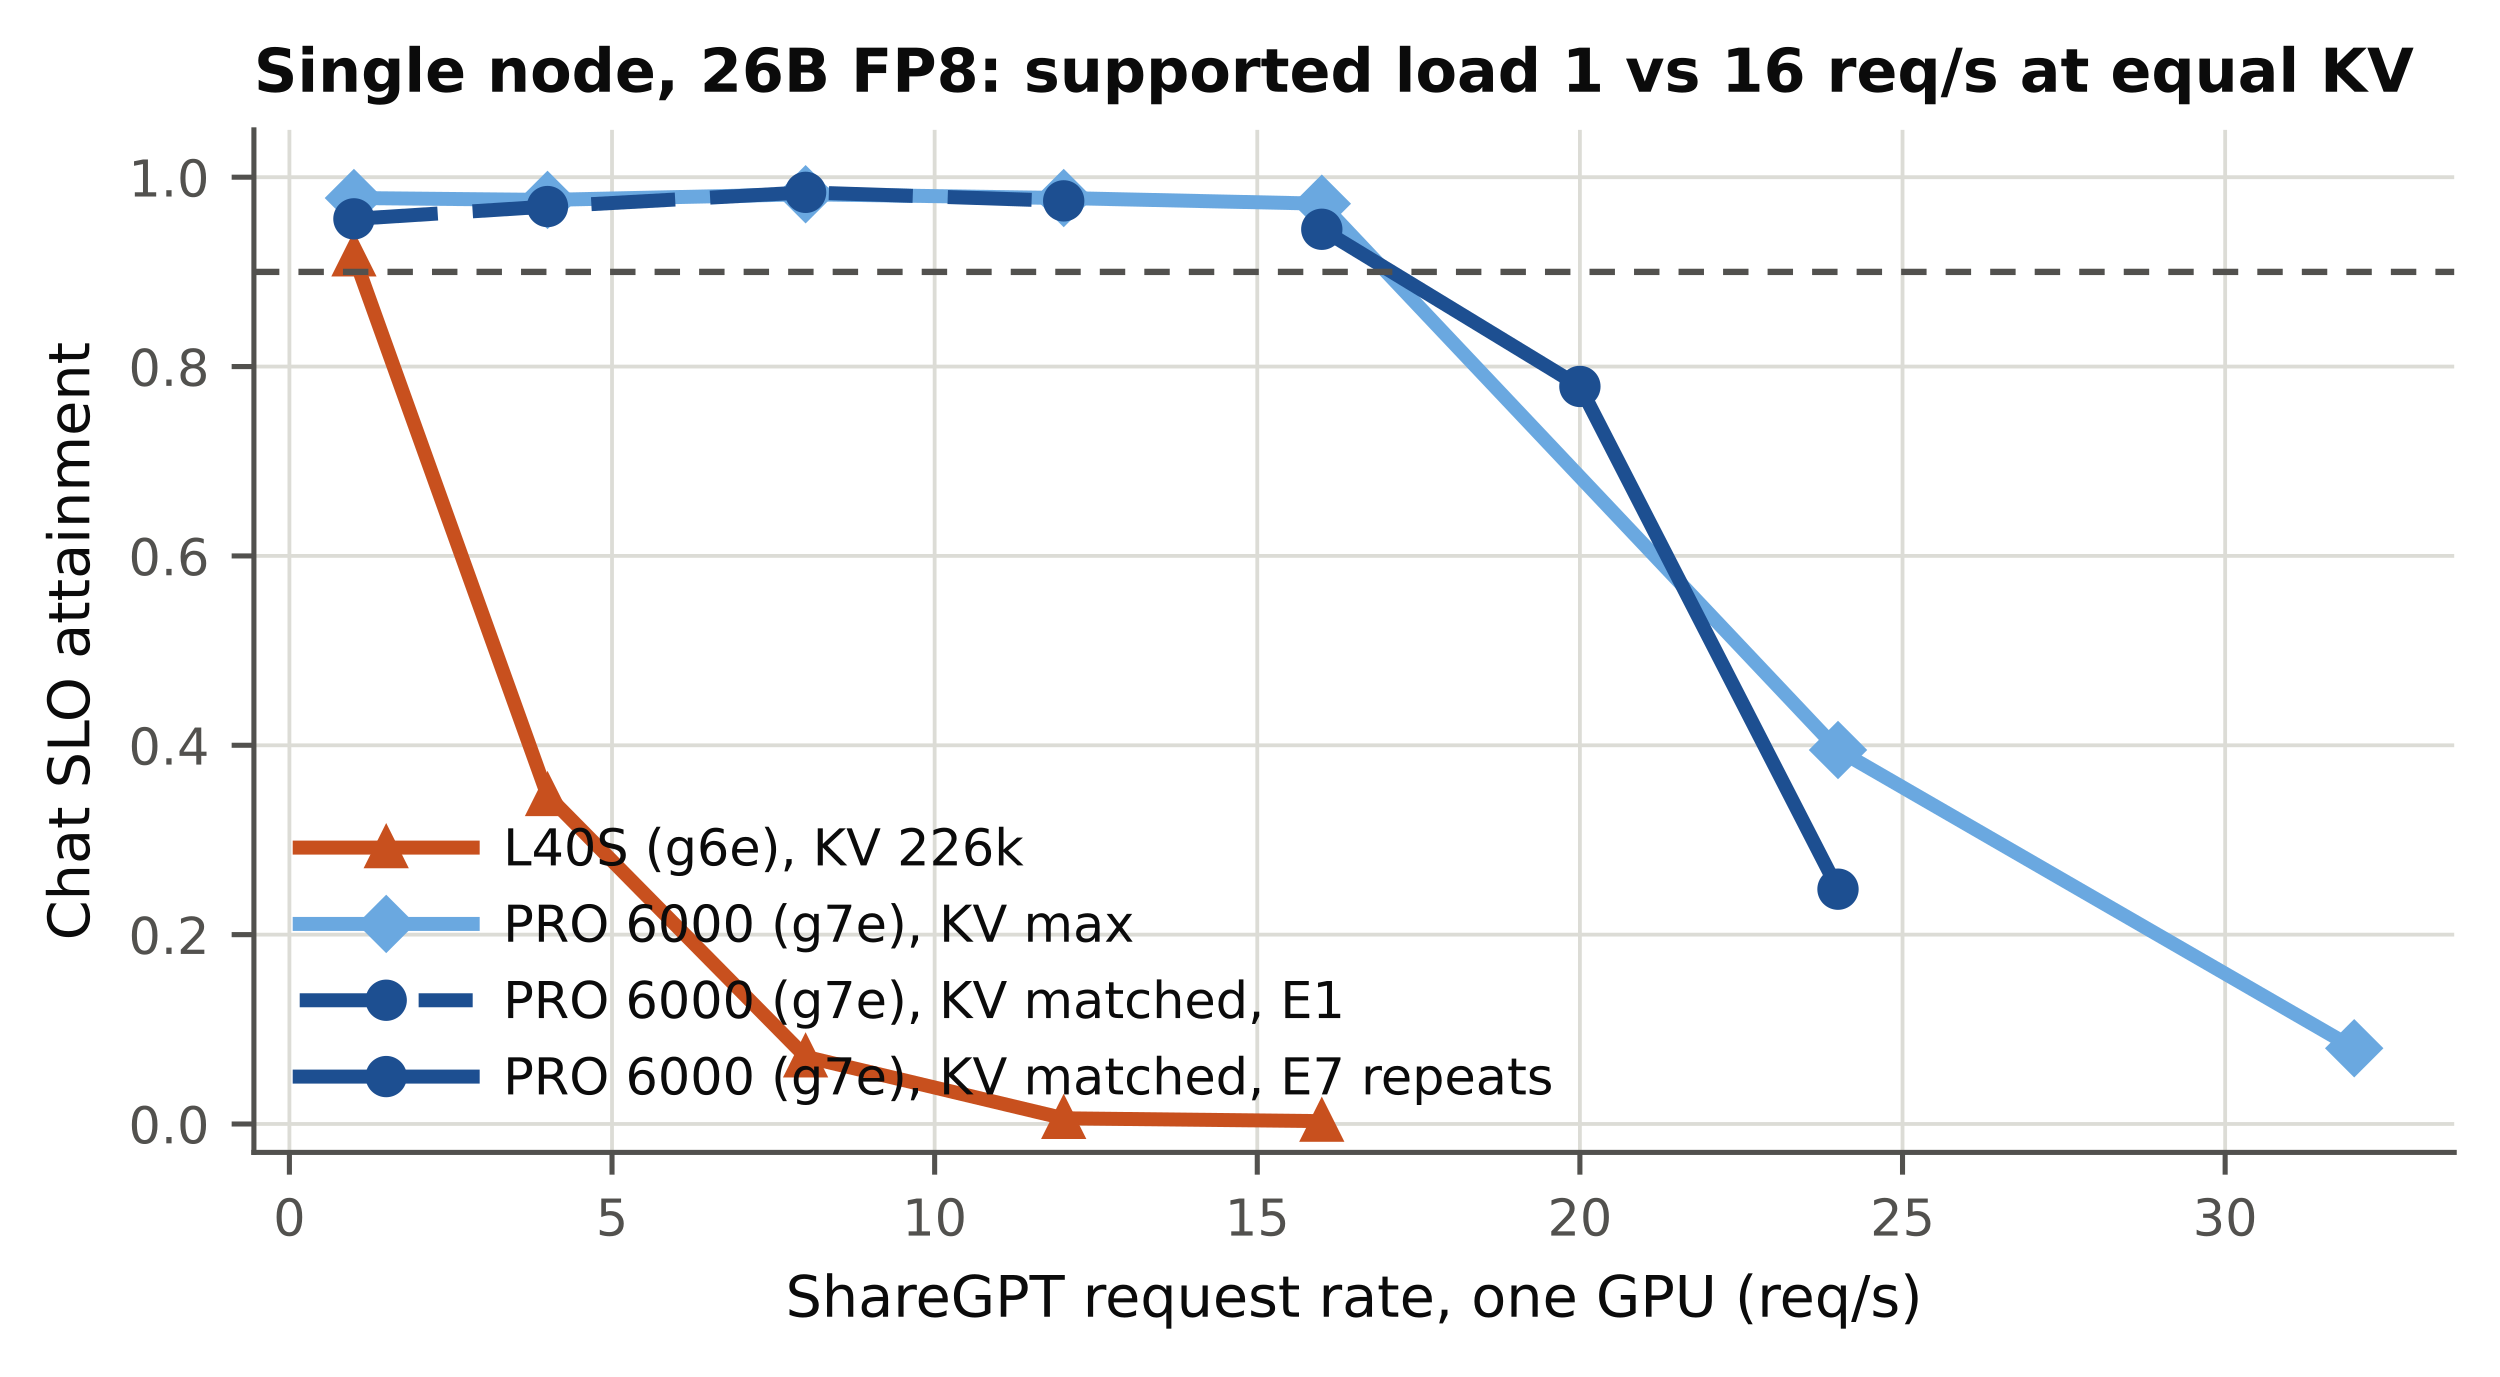
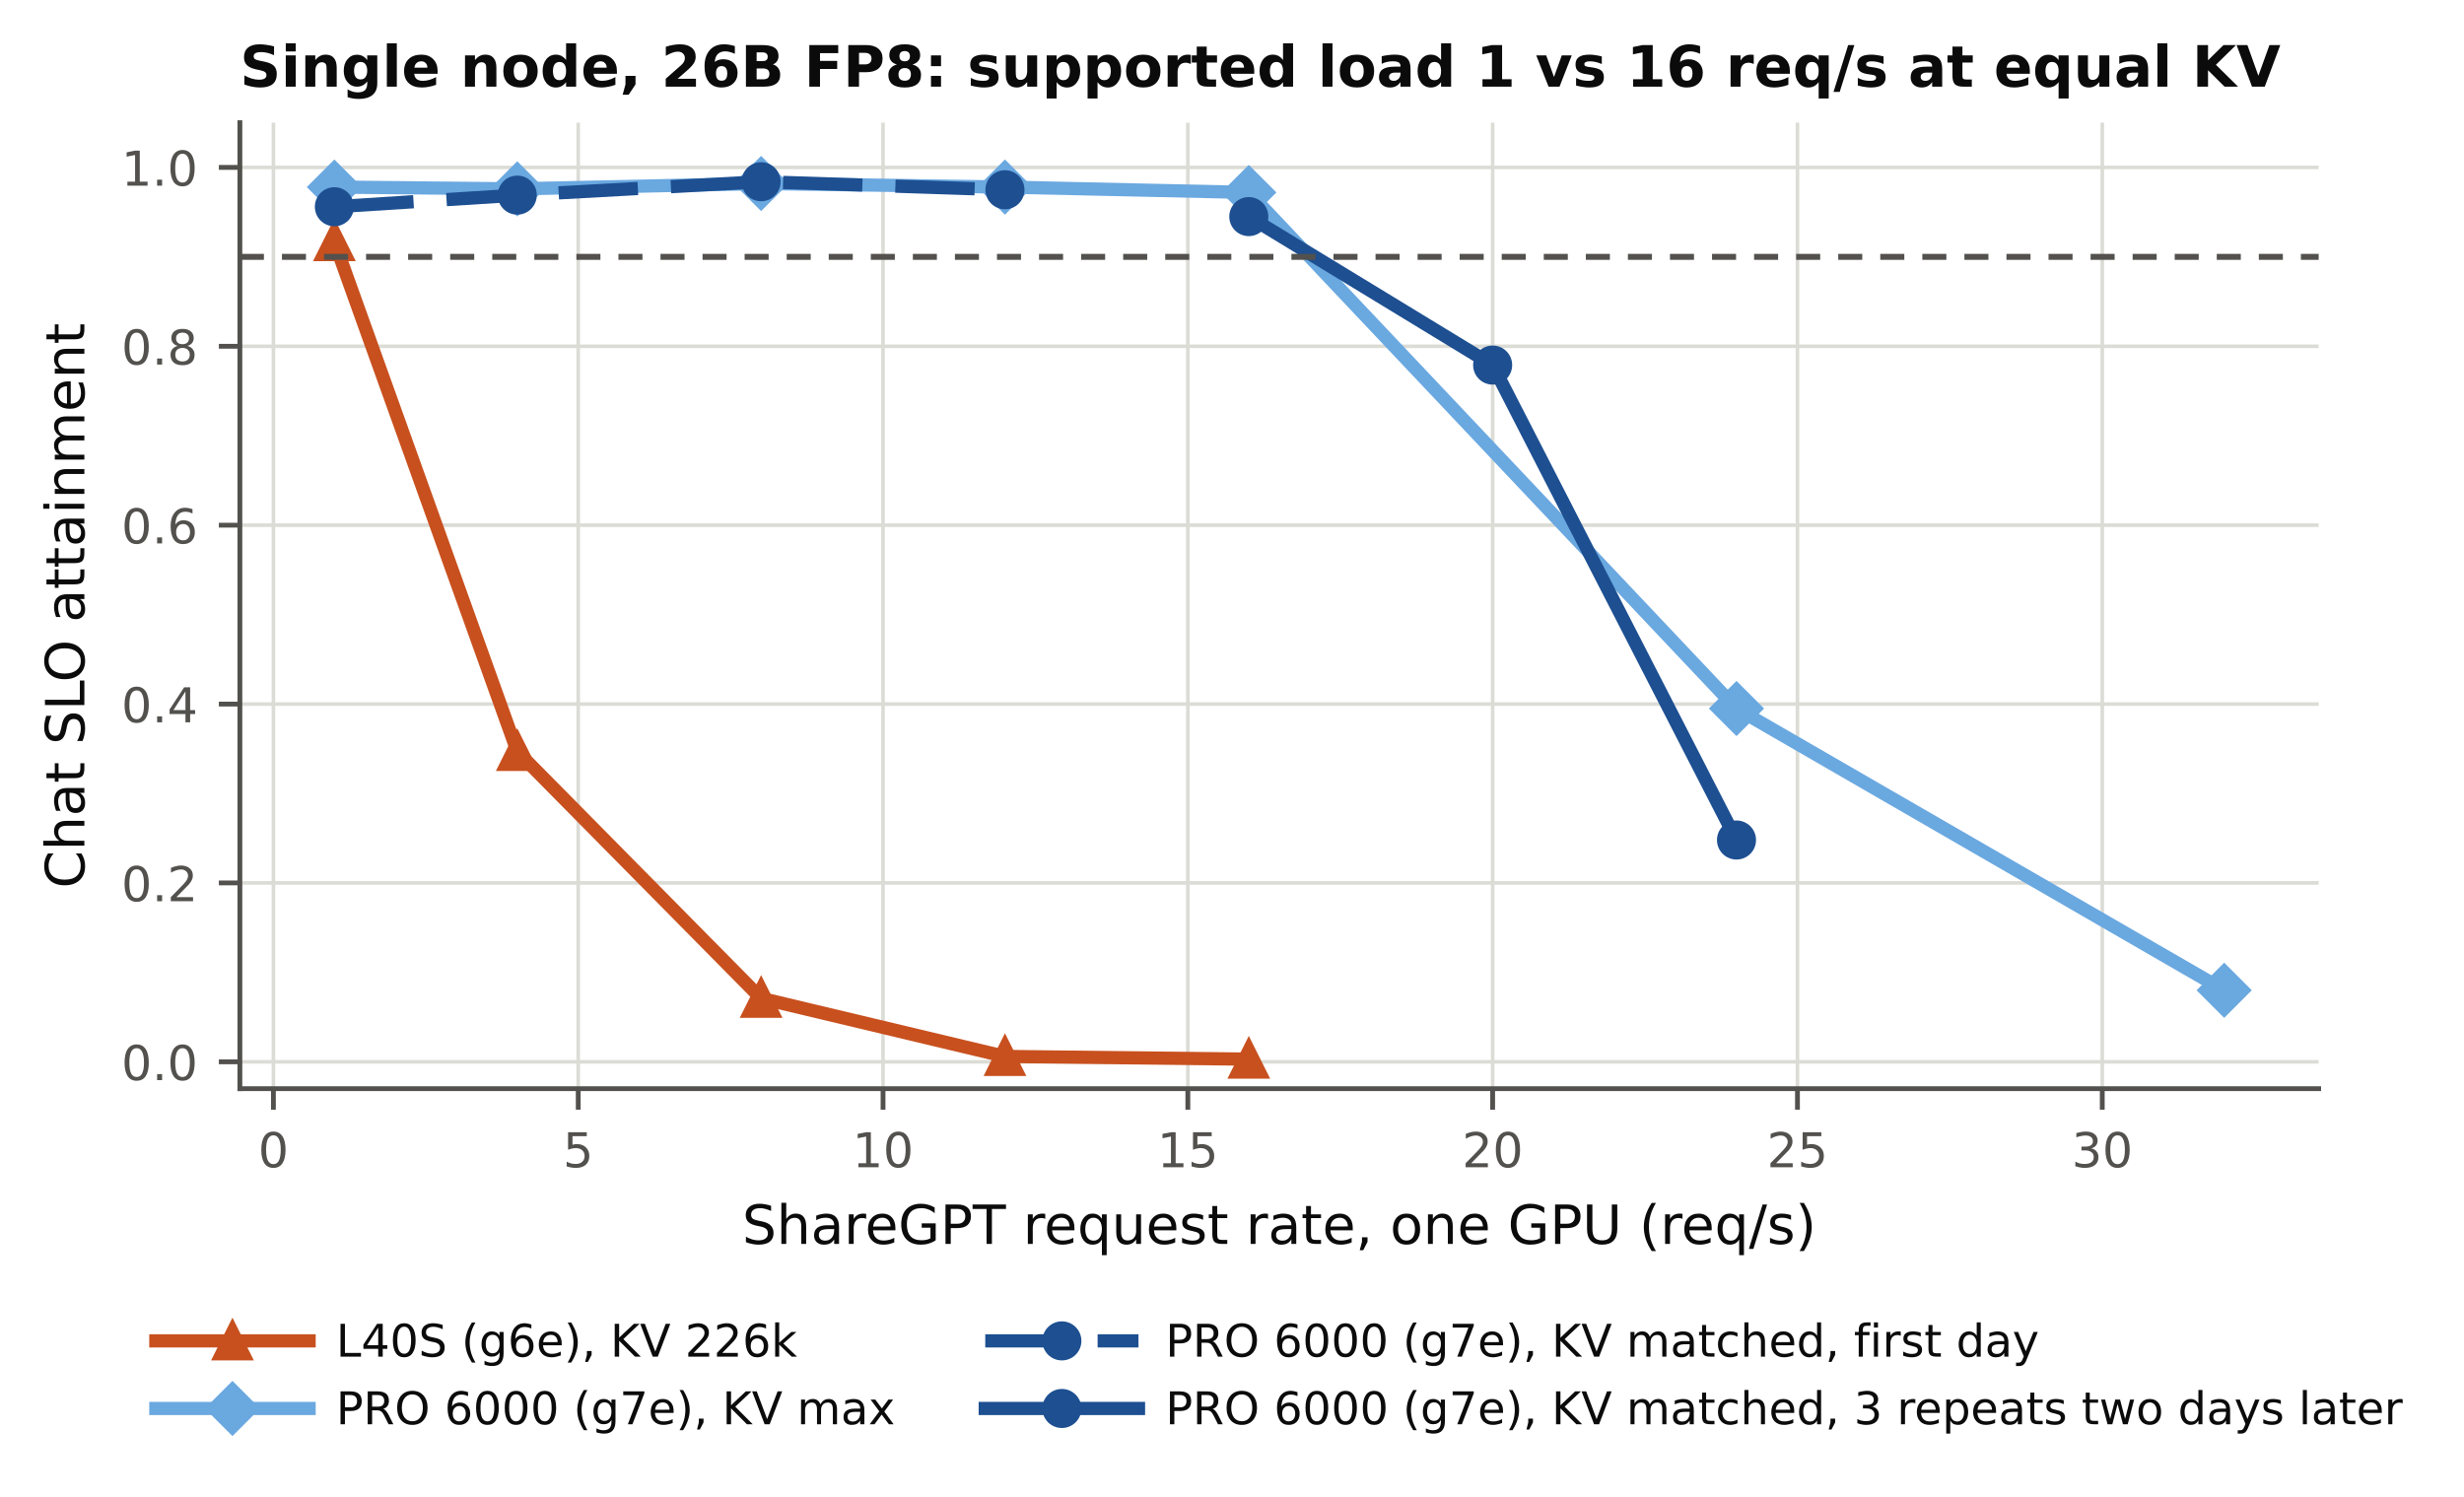
- <svg xmlns="http://www.w3.org/2000/svg" xmlns:xlink="http://www.w3.org/1999/xlink" width="393.083pt" height="216.395pt" viewBox="0 0 393.083 216.395" version="1.1">
+ <svg xmlns="http://www.w3.org/2000/svg" xmlns:xlink="http://www.w3.org/1999/xlink" width="410.068pt" height="249.051pt" viewBox="0 0 410.068 249.051" version="1.1">
  <defs>
    <style type="text/css">*{stroke-linejoin: round; stroke-linecap: butt}</style>
  </defs>
  <g id="figure_1">
    <g id="patch_1">
-       <path d="M 0 216.395  L 393.083 216.395  L 393.083 0  L 0 0  L 0 216.395  z " style="fill: none" />
+       <path d="M 0 249.051  L 410.068 249.051  L 410.068 0  L 0 0  L 0 249.051  z " style="fill: none" />
    </g>
    <g id="axes_1">
      <g id="patch_2">
        <path d="M 39.923 181.195  L 385.883 181.195  L 385.883 20.419  L 39.923 20.419  L 39.923 181.195  z " style="fill: none" />
      </g>
      <g id="matplotlib.axis_1">
        <g id="xtick_1">
          <g id="line2d_1">
-             <path d="M 45.503 181.195  L 45.503 20.419  " clip-path="url(#pef899a9135)" style="fill: none; stroke: #dcdcd6; stroke-width: 0.6; stroke-linecap: square" />
+             <path d="M 45.503 181.195  L 45.503 20.419  " clip-path="url(#p21352c687b)" style="fill: none; stroke: #dcdcd6; stroke-width: 0.6; stroke-linecap: square" />
          </g>
          <g id="line2d_2">
            <defs>
-               <path id="m2c3b706482" d="M 0 0  L 0 3.5  " style="stroke: #52514e; stroke-width: 0.8" />
+               <path id="m3862263dd5" d="M 0 0  L 0 3.5  " style="stroke: #52514e; stroke-width: 0.8" />
            </defs>
            <g>
-               <use xlink:href="#m2c3b706482" x="45.503" y="181.195" style="fill: #52514e; stroke: #52514e; stroke-width: 0.8" />
+               <use xlink:href="#m3862263dd5" x="45.503" y="181.195" style="fill: #52514e; stroke: #52514e; stroke-width: 0.8" />
            </g>
          </g>
          <g id="text_1">
            <text style="font-size: 8px; font-family: 'DejaVu Sans', 'Bitstream Vera Sans', 'Computer Modern Sans Serif', 'Lucida Grande', 'Verdana', 'Geneva', 'Lucid', 'Arial', 'Helvetica', 'Avant Garde', sans-serif; text-anchor: middle; fill: #52514e" x="45.503" y="194.273" transform="rotate(-0 45.5032 194.2726)">0</text>
          </g>
        </g>
        <g id="xtick_2">
          <g id="line2d_3">
-             <path d="M 96.23 181.195  L 96.23 20.419  " clip-path="url(#pef899a9135)" style="fill: none; stroke: #dcdcd6; stroke-width: 0.6; stroke-linecap: square" />
+             <path d="M 96.23 181.195  L 96.23 20.419  " clip-path="url(#p21352c687b)" style="fill: none; stroke: #dcdcd6; stroke-width: 0.6; stroke-linecap: square" />
          </g>
          <g id="line2d_4">
            <g>
-               <use xlink:href="#m2c3b706482" x="96.23" y="181.195" style="fill: #52514e; stroke: #52514e; stroke-width: 0.8" />
+               <use xlink:href="#m3862263dd5" x="96.23" y="181.195" style="fill: #52514e; stroke: #52514e; stroke-width: 0.8" />
            </g>
          </g>
          <g id="text_2">
            <text style="font-size: 8px; font-family: 'DejaVu Sans', 'Bitstream Vera Sans', 'Computer Modern Sans Serif', 'Lucida Grande', 'Verdana', 'Geneva', 'Lucid', 'Arial', 'Helvetica', 'Avant Garde', sans-serif; text-anchor: middle; fill: #52514e" x="96.23" y="194.273" transform="rotate(-0 96.23048 194.2726)">5</text>
          </g>
        </g>
        <g id="xtick_3">
          <g id="line2d_5">
-             <path d="M 146.958 181.195  L 146.958 20.419  " clip-path="url(#pef899a9135)" style="fill: none; stroke: #dcdcd6; stroke-width: 0.6; stroke-linecap: square" />
+             <path d="M 146.958 181.195  L 146.958 20.419  " clip-path="url(#p21352c687b)" style="fill: none; stroke: #dcdcd6; stroke-width: 0.6; stroke-linecap: square" />
          </g>
          <g id="line2d_6">
            <g>
-               <use xlink:href="#m2c3b706482" x="146.958" y="181.195" style="fill: #52514e; stroke: #52514e; stroke-width: 0.8" />
+               <use xlink:href="#m3862263dd5" x="146.958" y="181.195" style="fill: #52514e; stroke: #52514e; stroke-width: 0.8" />
            </g>
          </g>
          <g id="text_3">
            <text style="font-size: 8px; font-family: 'DejaVu Sans', 'Bitstream Vera Sans', 'Computer Modern Sans Serif', 'Lucida Grande', 'Verdana', 'Geneva', 'Lucid', 'Arial', 'Helvetica', 'Avant Garde', sans-serif; text-anchor: middle; fill: #52514e" x="146.958" y="194.273" transform="rotate(-0 146.9577 194.2726)">10</text>
          </g>
        </g>
        <g id="xtick_4">
          <g id="line2d_7">
-             <path d="M 197.685 181.195  L 197.685 20.419  " clip-path="url(#pef899a9135)" style="fill: none; stroke: #dcdcd6; stroke-width: 0.6; stroke-linecap: square" />
+             <path d="M 197.685 181.195  L 197.685 20.419  " clip-path="url(#p21352c687b)" style="fill: none; stroke: #dcdcd6; stroke-width: 0.6; stroke-linecap: square" />
          </g>
          <g id="line2d_8">
            <g>
-               <use xlink:href="#m2c3b706482" x="197.685" y="181.195" style="fill: #52514e; stroke: #52514e; stroke-width: 0.8" />
+               <use xlink:href="#m3862263dd5" x="197.685" y="181.195" style="fill: #52514e; stroke: #52514e; stroke-width: 0.8" />
            </g>
          </g>
          <g id="text_4">
            <text style="font-size: 8px; font-family: 'DejaVu Sans', 'Bitstream Vera Sans', 'Computer Modern Sans Serif', 'Lucida Grande', 'Verdana', 'Geneva', 'Lucid', 'Arial', 'Helvetica', 'Avant Garde', sans-serif; text-anchor: middle; fill: #52514e" x="197.685" y="194.273" transform="rotate(-0 197.685 194.2726)">15</text>
          </g>
        </g>
        <g id="xtick_5">
          <g id="line2d_9">
-             <path d="M 248.412 181.195  L 248.412 20.419  " clip-path="url(#pef899a9135)" style="fill: none; stroke: #dcdcd6; stroke-width: 0.6; stroke-linecap: square" />
+             <path d="M 248.412 181.195  L 248.412 20.419  " clip-path="url(#p21352c687b)" style="fill: none; stroke: #dcdcd6; stroke-width: 0.6; stroke-linecap: square" />
          </g>
          <g id="line2d_10">
            <g>
-               <use xlink:href="#m2c3b706482" x="248.412" y="181.195" style="fill: #52514e; stroke: #52514e; stroke-width: 0.8" />
+               <use xlink:href="#m3862263dd5" x="248.412" y="181.195" style="fill: #52514e; stroke: #52514e; stroke-width: 0.8" />
            </g>
          </g>
          <g id="text_5">
            <text style="font-size: 8px; font-family: 'DejaVu Sans', 'Bitstream Vera Sans', 'Computer Modern Sans Serif', 'Lucida Grande', 'Verdana', 'Geneva', 'Lucid', 'Arial', 'Helvetica', 'Avant Garde', sans-serif; text-anchor: middle; fill: #52514e" x="248.412" y="194.273" transform="rotate(-0 248.4123 194.2726)">20</text>
          </g>
        </g>
        <g id="xtick_6">
          <g id="line2d_11">
-             <path d="M 299.14 181.195  L 299.14 20.419  " clip-path="url(#pef899a9135)" style="fill: none; stroke: #dcdcd6; stroke-width: 0.6; stroke-linecap: square" />
+             <path d="M 299.14 181.195  L 299.14 20.419  " clip-path="url(#p21352c687b)" style="fill: none; stroke: #dcdcd6; stroke-width: 0.6; stroke-linecap: square" />
          </g>
          <g id="line2d_12">
            <g>
-               <use xlink:href="#m2c3b706482" x="299.14" y="181.195" style="fill: #52514e; stroke: #52514e; stroke-width: 0.8" />
+               <use xlink:href="#m3862263dd5" x="299.14" y="181.195" style="fill: #52514e; stroke: #52514e; stroke-width: 0.8" />
            </g>
          </g>
          <g id="text_6">
            <text style="font-size: 8px; font-family: 'DejaVu Sans', 'Bitstream Vera Sans', 'Computer Modern Sans Serif', 'Lucida Grande', 'Verdana', 'Geneva', 'Lucid', 'Arial', 'Helvetica', 'Avant Garde', sans-serif; text-anchor: middle; fill: #52514e" x="299.14" y="194.273" transform="rotate(-0 299.1396 194.2726)">25</text>
          </g>
        </g>
        <g id="xtick_7">
          <g id="line2d_13">
-             <path d="M 349.867 181.195  L 349.867 20.419  " clip-path="url(#pef899a9135)" style="fill: none; stroke: #dcdcd6; stroke-width: 0.6; stroke-linecap: square" />
+             <path d="M 349.867 181.195  L 349.867 20.419  " clip-path="url(#p21352c687b)" style="fill: none; stroke: #dcdcd6; stroke-width: 0.6; stroke-linecap: square" />
          </g>
          <g id="line2d_14">
            <g>
-               <use xlink:href="#m2c3b706482" x="349.867" y="181.195" style="fill: #52514e; stroke: #52514e; stroke-width: 0.8" />
+               <use xlink:href="#m3862263dd5" x="349.867" y="181.195" style="fill: #52514e; stroke: #52514e; stroke-width: 0.8" />
            </g>
          </g>
          <g id="text_7">
            <text style="font-size: 8px; font-family: 'DejaVu Sans', 'Bitstream Vera Sans', 'Computer Modern Sans Serif', 'Lucida Grande', 'Verdana', 'Geneva', 'Lucid', 'Arial', 'Helvetica', 'Avant Garde', sans-serif; text-anchor: middle; fill: #52514e" x="349.867" y="194.273" transform="rotate(-0 349.8668 194.2726)">30</text>
          </g>
        </g>
        <g id="text_8">
          <text style="font-size: 9px; font-family: 'DejaVu Sans', 'Bitstream Vera Sans', 'Computer Modern Sans Serif', 'Lucida Grande', 'Verdana', 'Geneva', 'Lucid', 'Arial', 'Helvetica', 'Avant Garde', sans-serif; text-anchor: middle; fill: #0b0b0b" x="212.903" y="207.033" transform="rotate(-0 212.9032 207.0331)">ShareGPT request rate, one GPU (req/s)</text>
        </g>
      </g>
      <g id="matplotlib.axis_2">
        <g id="ytick_1">
          <g id="line2d_15">
-             <path d="M 39.923 176.729  L 385.883 176.729  " clip-path="url(#pef899a9135)" style="fill: none; stroke: #dcdcd6; stroke-width: 0.6; stroke-linecap: square" />
+             <path d="M 39.923 176.729  L 385.883 176.729  " clip-path="url(#p21352c687b)" style="fill: none; stroke: #dcdcd6; stroke-width: 0.6; stroke-linecap: square" />
          </g>
          <g id="line2d_16">
            <defs>
-               <path id="mefb8db32b2" d="M 0 0  L -3.5 0  " style="stroke: #52514e; stroke-width: 0.8" />
+               <path id="mc0cd07f898" d="M 0 0  L -3.5 0  " style="stroke: #52514e; stroke-width: 0.8" />
            </defs>
            <g>
-               <use xlink:href="#mefb8db32b2" x="39.923" y="176.729" style="fill: #52514e; stroke: #52514e; stroke-width: 0.8" />
+               <use xlink:href="#mc0cd07f898" x="39.923" y="176.729" style="fill: #52514e; stroke: #52514e; stroke-width: 0.8" />
            </g>
          </g>
          <g id="text_9">
            <text style="font-size: 8px; font-family: 'DejaVu Sans', 'Bitstream Vera Sans', 'Computer Modern Sans Serif', 'Lucida Grande', 'Verdana', 'Geneva', 'Lucid', 'Arial', 'Helvetica', 'Avant Garde', sans-serif; text-anchor: end; fill: #52514e" x="32.923" y="179.768" transform="rotate(-0 32.9232 179.7676)">0.0</text>
          </g>
        </g>
        <g id="ytick_2">
          <g id="line2d_17">
-             <path d="M 39.923 146.955  L 385.883 146.955  " clip-path="url(#pef899a9135)" style="fill: none; stroke: #dcdcd6; stroke-width: 0.6; stroke-linecap: square" />
+             <path d="M 39.923 146.955  L 385.883 146.955  " clip-path="url(#p21352c687b)" style="fill: none; stroke: #dcdcd6; stroke-width: 0.6; stroke-linecap: square" />
          </g>
          <g id="line2d_18">
            <g>
-               <use xlink:href="#mefb8db32b2" x="39.923" y="146.955" style="fill: #52514e; stroke: #52514e; stroke-width: 0.8" />
+               <use xlink:href="#mc0cd07f898" x="39.923" y="146.955" style="fill: #52514e; stroke: #52514e; stroke-width: 0.8" />
            </g>
          </g>
          <g id="text_10">
            <text style="font-size: 8px; font-family: 'DejaVu Sans', 'Bitstream Vera Sans', 'Computer Modern Sans Serif', 'Lucida Grande', 'Verdana', 'Geneva', 'Lucid', 'Arial', 'Helvetica', 'Avant Garde', sans-serif; text-anchor: end; fill: #52514e" x="32.923" y="149.994" transform="rotate(-0 32.9232 149.9942)">0.2</text>
          </g>
        </g>
        <g id="ytick_3">
          <g id="line2d_19">
-             <path d="M 39.923 117.182  L 385.883 117.182  " clip-path="url(#pef899a9135)" style="fill: none; stroke: #dcdcd6; stroke-width: 0.6; stroke-linecap: square" />
+             <path d="M 39.923 117.182  L 385.883 117.182  " clip-path="url(#p21352c687b)" style="fill: none; stroke: #dcdcd6; stroke-width: 0.6; stroke-linecap: square" />
          </g>
          <g id="line2d_20">
            <g>
-               <use xlink:href="#mefb8db32b2" x="39.923" y="117.182" style="fill: #52514e; stroke: #52514e; stroke-width: 0.8" />
+               <use xlink:href="#mc0cd07f898" x="39.923" y="117.182" style="fill: #52514e; stroke: #52514e; stroke-width: 0.8" />
            </g>
          </g>
          <g id="text_11">
            <text style="font-size: 8px; font-family: 'DejaVu Sans', 'Bitstream Vera Sans', 'Computer Modern Sans Serif', 'Lucida Grande', 'Verdana', 'Geneva', 'Lucid', 'Arial', 'Helvetica', 'Avant Garde', sans-serif; text-anchor: end; fill: #52514e" x="32.923" y="120.221" transform="rotate(-0 32.9232 120.2209)">0.4</text>
          </g>
        </g>
        <g id="ytick_4">
          <g id="line2d_21">
-             <path d="M 39.923 87.409  L 385.883 87.409  " clip-path="url(#pef899a9135)" style="fill: none; stroke: #dcdcd6; stroke-width: 0.6; stroke-linecap: square" />
+             <path d="M 39.923 87.409  L 385.883 87.409  " clip-path="url(#p21352c687b)" style="fill: none; stroke: #dcdcd6; stroke-width: 0.6; stroke-linecap: square" />
          </g>
          <g id="line2d_22">
            <g>
-               <use xlink:href="#mefb8db32b2" x="39.923" y="87.409" style="fill: #52514e; stroke: #52514e; stroke-width: 0.8" />
+               <use xlink:href="#mc0cd07f898" x="39.923" y="87.409" style="fill: #52514e; stroke: #52514e; stroke-width: 0.8" />
            </g>
          </g>
          <g id="text_12">
            <text style="font-size: 8px; font-family: 'DejaVu Sans', 'Bitstream Vera Sans', 'Computer Modern Sans Serif', 'Lucida Grande', 'Verdana', 'Geneva', 'Lucid', 'Arial', 'Helvetica', 'Avant Garde', sans-serif; text-anchor: end; fill: #52514e" x="32.923" y="90.448" transform="rotate(-0 32.9232 90.44758)">0.6</text>
          </g>
        </g>
        <g id="ytick_5">
          <g id="line2d_23">
-             <path d="M 39.923 57.635  L 385.883 57.635  " clip-path="url(#pef899a9135)" style="fill: none; stroke: #dcdcd6; stroke-width: 0.6; stroke-linecap: square" />
+             <path d="M 39.923 57.635  L 385.883 57.635  " clip-path="url(#p21352c687b)" style="fill: none; stroke: #dcdcd6; stroke-width: 0.6; stroke-linecap: square" />
          </g>
          <g id="line2d_24">
            <g>
-               <use xlink:href="#mefb8db32b2" x="39.923" y="57.635" style="fill: #52514e; stroke: #52514e; stroke-width: 0.8" />
+               <use xlink:href="#mc0cd07f898" x="39.923" y="57.635" style="fill: #52514e; stroke: #52514e; stroke-width: 0.8" />
            </g>
          </g>
          <g id="text_13">
            <text style="font-size: 8px; font-family: 'DejaVu Sans', 'Bitstream Vera Sans', 'Computer Modern Sans Serif', 'Lucida Grande', 'Verdana', 'Geneva', 'Lucid', 'Arial', 'Helvetica', 'Avant Garde', sans-serif; text-anchor: end; fill: #52514e" x="32.923" y="60.674" transform="rotate(-0 32.9232 60.67424)">0.8</text>
          </g>
        </g>
        <g id="ytick_6">
          <g id="line2d_25">
-             <path d="M 39.923 27.862  L 385.883 27.862  " clip-path="url(#pef899a9135)" style="fill: none; stroke: #dcdcd6; stroke-width: 0.6; stroke-linecap: square" />
+             <path d="M 39.923 27.862  L 385.883 27.862  " clip-path="url(#p21352c687b)" style="fill: none; stroke: #dcdcd6; stroke-width: 0.6; stroke-linecap: square" />
          </g>
          <g id="line2d_26">
            <g>
-               <use xlink:href="#mefb8db32b2" x="39.923" y="27.862" style="fill: #52514e; stroke: #52514e; stroke-width: 0.8" />
+               <use xlink:href="#mc0cd07f898" x="39.923" y="27.862" style="fill: #52514e; stroke: #52514e; stroke-width: 0.8" />
            </g>
          </g>
          <g id="text_14">
            <text style="font-size: 8px; font-family: 'DejaVu Sans', 'Bitstream Vera Sans', 'Computer Modern Sans Serif', 'Lucida Grande', 'Verdana', 'Geneva', 'Lucid', 'Arial', 'Helvetica', 'Avant Garde', sans-serif; text-anchor: end; fill: #52514e" x="32.923" y="30.901" transform="rotate(-0 32.9232 30.90091)">1.0</text>
          </g>
        </g>
        <g id="text_15">
          <text style="font-size: 9px; font-family: 'DejaVu Sans', 'Bitstream Vera Sans', 'Computer Modern Sans Serif', 'Lucida Grande', 'Verdana', 'Geneva', 'Lucid', 'Arial', 'Helvetica', 'Avant Garde', sans-serif; text-anchor: middle; fill: #0b0b0b" x="14.039" y="100.807" transform="rotate(-90 14.03859 100.8065)">Chat SLO attainment</text>
        </g>
      </g>
      <g id="line2d_27">
-         <path d="M 55.649 40.218  L 86.085 125.072  L 126.667 166.159  L 167.249 175.835  L 207.83 176.282  " clip-path="url(#pef899a9135)" style="fill: none; stroke: #c8501e; stroke-width: 2.2; stroke-linecap: square" />
+         <path d="M 55.649 40.218  L 86.085 125.072  L 126.667 166.159  L 167.249 175.835  L 207.83 176.282  " clip-path="url(#p21352c687b)" style="fill: none; stroke: #c8501e; stroke-width: 2.2; stroke-linecap: square" />
        <defs>
-           <path id="m0b70f85019" d="M 0 -2.75  L -2.75 2.75  L 2.75 2.75  z " style="stroke: #c8501e; stroke-linejoin: miter" />
+           <path id="m12d6be1a84" d="M 0 -2.75  L -2.75 2.75  L 2.75 2.75  z " style="stroke: #c8501e; stroke-linejoin: miter" />
        </defs>
-         <g clip-path="url(#pef899a9135)">
-           <use xlink:href="#m0b70f85019" x="55.649" y="40.218" style="fill: #c8501e; stroke: #c8501e; stroke-linejoin: miter" />
-           <use xlink:href="#m0b70f85019" x="86.085" y="125.072" style="fill: #c8501e; stroke: #c8501e; stroke-linejoin: miter" />
-           <use xlink:href="#m0b70f85019" x="126.667" y="166.159" style="fill: #c8501e; stroke: #c8501e; stroke-linejoin: miter" />
-           <use xlink:href="#m0b70f85019" x="167.249" y="175.835" style="fill: #c8501e; stroke: #c8501e; stroke-linejoin: miter" />
-           <use xlink:href="#m0b70f85019" x="207.83" y="176.282" style="fill: #c8501e; stroke: #c8501e; stroke-linejoin: miter" />
+         <g clip-path="url(#p21352c687b)">
+           <use xlink:href="#m12d6be1a84" x="55.649" y="40.218" style="fill: #c8501e; stroke: #c8501e; stroke-linejoin: miter" />
+           <use xlink:href="#m12d6be1a84" x="86.085" y="125.072" style="fill: #c8501e; stroke: #c8501e; stroke-linejoin: miter" />
+           <use xlink:href="#m12d6be1a84" x="126.667" y="166.159" style="fill: #c8501e; stroke: #c8501e; stroke-linejoin: miter" />
+           <use xlink:href="#m12d6be1a84" x="167.249" y="175.835" style="fill: #c8501e; stroke: #c8501e; stroke-linejoin: miter" />
+           <use xlink:href="#m12d6be1a84" x="207.83" y="176.282" style="fill: #c8501e; stroke: #c8501e; stroke-linejoin: miter" />
        </g>
      </g>
      <g id="LineCollection_1">
-         <path d="M 55.649 40.218  L 55.649 40.218  " clip-path="url(#pef899a9135)" style="fill: none; stroke: #c8501e; stroke-width: 1.2" />
-         <path d="M 86.085 125.072  L 86.085 125.072  " clip-path="url(#pef899a9135)" style="fill: none; stroke: #c8501e; stroke-width: 1.2" />
-         <path d="M 126.667 166.159  L 126.667 166.159  " clip-path="url(#pef899a9135)" style="fill: none; stroke: #c8501e; stroke-width: 1.2" />
-         <path d="M 167.249 175.835  L 167.249 175.835  " clip-path="url(#pef899a9135)" style="fill: none; stroke: #c8501e; stroke-width: 1.2" />
-         <path d="M 207.83 176.282  L 207.83 176.282  " clip-path="url(#pef899a9135)" style="fill: none; stroke: #c8501e; stroke-width: 1.2" />
+         <path d="M 55.649 40.218  L 55.649 40.218  " clip-path="url(#p21352c687b)" style="fill: none; stroke: #c8501e; stroke-width: 1.2" />
+         <path d="M 86.085 125.072  L 86.085 125.072  " clip-path="url(#p21352c687b)" style="fill: none; stroke: #c8501e; stroke-width: 1.2" />
+         <path d="M 126.667 166.159  L 126.667 166.159  " clip-path="url(#p21352c687b)" style="fill: none; stroke: #c8501e; stroke-width: 1.2" />
+         <path d="M 167.249 175.835  L 167.249 175.835  " clip-path="url(#p21352c687b)" style="fill: none; stroke: #c8501e; stroke-width: 1.2" />
+         <path d="M 207.83 176.282  L 207.83 176.282  " clip-path="url(#p21352c687b)" style="fill: none; stroke: #c8501e; stroke-width: 1.2" />
      </g>
      <g id="line2d_28">
-         <path d="M 55.649 31.137  L 86.085 31.435  L 126.667 30.541  L 167.249 31.137  L 207.83 32.03  L 288.994 117.926  L 370.158 164.819  " clip-path="url(#pef899a9135)" style="fill: none; stroke: #6aa8e0; stroke-width: 2.2; stroke-linecap: square" />
+         <path d="M 55.649 31.137  L 86.085 31.435  L 126.667 30.541  L 167.249 31.137  L 207.83 32.03  L 288.994 117.926  L 370.158 164.819  " clip-path="url(#p21352c687b)" style="fill: none; stroke: #6aa8e0; stroke-width: 2.2; stroke-linecap: square" />
        <defs>
-           <path id="m8d0c11b7aa" d="M -0 3.889  L 3.889 0  L 0 -3.889  L -3.889 -0  z " style="stroke: #6aa8e0; stroke-linejoin: miter" />
+           <path id="mb7981e5494" d="M -0 3.889  L 3.889 0  L 0 -3.889  L -3.889 -0  z " style="stroke: #6aa8e0; stroke-linejoin: miter" />
        </defs>
-         <g clip-path="url(#pef899a9135)">
-           <use xlink:href="#m8d0c11b7aa" x="55.649" y="31.137" style="fill: #6aa8e0; stroke: #6aa8e0; stroke-linejoin: miter" />
-           <use xlink:href="#m8d0c11b7aa" x="86.085" y="31.435" style="fill: #6aa8e0; stroke: #6aa8e0; stroke-linejoin: miter" />
-           <use xlink:href="#m8d0c11b7aa" x="126.667" y="30.541" style="fill: #6aa8e0; stroke: #6aa8e0; stroke-linejoin: miter" />
-           <use xlink:href="#m8d0c11b7aa" x="167.249" y="31.137" style="fill: #6aa8e0; stroke: #6aa8e0; stroke-linejoin: miter" />
-           <use xlink:href="#m8d0c11b7aa" x="207.83" y="32.03" style="fill: #6aa8e0; stroke: #6aa8e0; stroke-linejoin: miter" />
-           <use xlink:href="#m8d0c11b7aa" x="288.994" y="117.926" style="fill: #6aa8e0; stroke: #6aa8e0; stroke-linejoin: miter" />
-           <use xlink:href="#m8d0c11b7aa" x="370.158" y="164.819" style="fill: #6aa8e0; stroke: #6aa8e0; stroke-linejoin: miter" />
+         <g clip-path="url(#p21352c687b)">
+           <use xlink:href="#mb7981e5494" x="55.649" y="31.137" style="fill: #6aa8e0; stroke: #6aa8e0; stroke-linejoin: miter" />
+           <use xlink:href="#mb7981e5494" x="86.085" y="31.435" style="fill: #6aa8e0; stroke: #6aa8e0; stroke-linejoin: miter" />
+           <use xlink:href="#mb7981e5494" x="126.667" y="30.541" style="fill: #6aa8e0; stroke: #6aa8e0; stroke-linejoin: miter" />
+           <use xlink:href="#mb7981e5494" x="167.249" y="31.137" style="fill: #6aa8e0; stroke: #6aa8e0; stroke-linejoin: miter" />
+           <use xlink:href="#mb7981e5494" x="207.83" y="32.03" style="fill: #6aa8e0; stroke: #6aa8e0; stroke-linejoin: miter" />
+           <use xlink:href="#mb7981e5494" x="288.994" y="117.926" style="fill: #6aa8e0; stroke: #6aa8e0; stroke-linejoin: miter" />
+           <use xlink:href="#mb7981e5494" x="370.158" y="164.819" style="fill: #6aa8e0; stroke: #6aa8e0; stroke-linejoin: miter" />
        </g>
      </g>
      <g id="LineCollection_2">
-         <path d="M 55.649 31.137  L 55.649 31.137  " clip-path="url(#pef899a9135)" style="fill: none; stroke: #6aa8e0; stroke-width: 1.2" />
-         <path d="M 86.085 31.435  L 86.085 31.435  " clip-path="url(#pef899a9135)" style="fill: none; stroke: #6aa8e0; stroke-width: 1.2" />
-         <path d="M 126.667 30.541  L 126.667 30.541  " clip-path="url(#pef899a9135)" style="fill: none; stroke: #6aa8e0; stroke-width: 1.2" />
-         <path d="M 167.249 31.137  L 167.249 31.137  " clip-path="url(#pef899a9135)" style="fill: none; stroke: #6aa8e0; stroke-width: 1.2" />
-         <path d="M 207.83 32.03  L 207.83 32.03  " clip-path="url(#pef899a9135)" style="fill: none; stroke: #6aa8e0; stroke-width: 1.2" />
-         <path d="M 288.994 117.926  L 288.994 117.926  " clip-path="url(#pef899a9135)" style="fill: none; stroke: #6aa8e0; stroke-width: 1.2" />
-         <path d="M 370.158 164.819  L 370.158 164.819  " clip-path="url(#pef899a9135)" style="fill: none; stroke: #6aa8e0; stroke-width: 1.2" />
+         <path d="M 55.649 31.137  L 55.649 31.137  " clip-path="url(#p21352c687b)" style="fill: none; stroke: #6aa8e0; stroke-width: 1.2" />
+         <path d="M 86.085 31.435  L 86.085 31.435  " clip-path="url(#p21352c687b)" style="fill: none; stroke: #6aa8e0; stroke-width: 1.2" />
+         <path d="M 126.667 30.541  L 126.667 30.541  " clip-path="url(#p21352c687b)" style="fill: none; stroke: #6aa8e0; stroke-width: 1.2" />
+         <path d="M 167.249 31.137  L 167.249 31.137  " clip-path="url(#p21352c687b)" style="fill: none; stroke: #6aa8e0; stroke-width: 1.2" />
+         <path d="M 207.83 32.03  L 207.83 32.03  " clip-path="url(#p21352c687b)" style="fill: none; stroke: #6aa8e0; stroke-width: 1.2" />
+         <path d="M 288.994 117.926  L 288.994 117.926  " clip-path="url(#p21352c687b)" style="fill: none; stroke: #6aa8e0; stroke-width: 1.2" />
+         <path d="M 370.158 164.819  L 370.158 164.819  " clip-path="url(#p21352c687b)" style="fill: none; stroke: #6aa8e0; stroke-width: 1.2" />
      </g>
      <g id="line2d_29">
-         <path d="M 55.649 34.412  L 86.085 32.477  L 126.667 30.244  L 167.249 31.584  " clip-path="url(#pef899a9135)" style="fill: none; stroke-dasharray: 13.2,5.5; stroke-dashoffset: 0; stroke: #1d4f91; stroke-width: 2.2" />
+         <path d="M 55.649 34.412  L 86.085 32.477  L 126.667 30.244  L 167.249 31.584  " clip-path="url(#p21352c687b)" style="fill: none; stroke-dasharray: 13.2,5.5; stroke-dashoffset: 0; stroke: #1d4f91; stroke-width: 2.2" />
        <defs>
-           <path id="m66d0c24776" d="M 0 2.75  C 0.729 2.75 1.429 2.46 1.945 1.945  C 2.46 1.429 2.75 0.729 2.75 0  C 2.75 -0.729 2.46 -1.429 1.945 -1.945  C 1.429 -2.46 0.729 -2.75 0 -2.75  C -0.729 -2.75 -1.429 -2.46 -1.945 -1.945  C -2.46 -1.429 -2.75 -0.729 -2.75 0  C -2.75 0.729 -2.46 1.429 -1.945 1.945  C -1.429 2.46 -0.729 2.75 0 2.75  z " style="stroke: #1d4f91" />
+           <path id="m719f334c77" d="M 0 2.75  C 0.729 2.75 1.429 2.46 1.945 1.945  C 2.46 1.429 2.75 0.729 2.75 0  C 2.75 -0.729 2.46 -1.429 1.945 -1.945  C 1.429 -2.46 0.729 -2.75 0 -2.75  C -0.729 -2.75 -1.429 -2.46 -1.945 -1.945  C -2.46 -1.429 -2.75 -0.729 -2.75 0  C -2.75 0.729 -2.46 1.429 -1.945 1.945  C -1.429 2.46 -0.729 2.75 0 2.75  z " style="stroke: #1d4f91" />
        </defs>
-         <g clip-path="url(#pef899a9135)">
-           <use xlink:href="#m66d0c24776" x="55.649" y="34.412" style="fill: #1d4f91; stroke: #1d4f91" />
-           <use xlink:href="#m66d0c24776" x="86.085" y="32.477" style="fill: #1d4f91; stroke: #1d4f91" />
-           <use xlink:href="#m66d0c24776" x="126.667" y="30.244" style="fill: #1d4f91; stroke: #1d4f91" />
-           <use xlink:href="#m66d0c24776" x="167.249" y="31.584" style="fill: #1d4f91; stroke: #1d4f91" />
+         <g clip-path="url(#p21352c687b)">
+           <use xlink:href="#m719f334c77" x="55.649" y="34.412" style="fill: #1d4f91; stroke: #1d4f91" />
+           <use xlink:href="#m719f334c77" x="86.085" y="32.477" style="fill: #1d4f91; stroke: #1d4f91" />
+           <use xlink:href="#m719f334c77" x="126.667" y="30.244" style="fill: #1d4f91; stroke: #1d4f91" />
+           <use xlink:href="#m719f334c77" x="167.249" y="31.584" style="fill: #1d4f91; stroke: #1d4f91" />
        </g>
      </g>
      <g id="LineCollection_3">
-         <path d="M 55.649 34.412  L 55.649 34.412  " clip-path="url(#pef899a9135)" style="fill: none; stroke: #1d4f91; stroke-width: 1.2" />
-         <path d="M 86.085 32.477  L 86.085 32.477  " clip-path="url(#pef899a9135)" style="fill: none; stroke: #1d4f91; stroke-width: 1.2" />
-         <path d="M 126.667 30.244  L 126.667 30.244  " clip-path="url(#pef899a9135)" style="fill: none; stroke: #1d4f91; stroke-width: 1.2" />
-         <path d="M 167.249 31.584  L 167.249 31.584  " clip-path="url(#pef899a9135)" style="fill: none; stroke: #1d4f91; stroke-width: 1.2" />
+         <path d="M 55.649 34.412  L 55.649 34.412  " clip-path="url(#p21352c687b)" style="fill: none; stroke: #1d4f91; stroke-width: 1.2" />
+         <path d="M 86.085 32.477  L 86.085 32.477  " clip-path="url(#p21352c687b)" style="fill: none; stroke: #1d4f91; stroke-width: 1.2" />
+         <path d="M 126.667 30.244  L 126.667 30.244  " clip-path="url(#p21352c687b)" style="fill: none; stroke: #1d4f91; stroke-width: 1.2" />
+         <path d="M 167.249 31.584  L 167.249 31.584  " clip-path="url(#p21352c687b)" style="fill: none; stroke: #1d4f91; stroke-width: 1.2" />
      </g>
      <g id="line2d_30">
-         <path d="M 207.83 36.05  L 248.412 60.761  L 288.994 139.81  " clip-path="url(#pef899a9135)" style="fill: none; stroke: #1d4f91; stroke-width: 2.2; stroke-linecap: square" />
-         <g clip-path="url(#pef899a9135)">
-           <use xlink:href="#m66d0c24776" x="207.83" y="36.05" style="fill: #1d4f91; stroke: #1d4f91" />
-           <use xlink:href="#m66d0c24776" x="248.412" y="60.761" style="fill: #1d4f91; stroke: #1d4f91" />
-           <use xlink:href="#m66d0c24776" x="288.994" y="139.81" style="fill: #1d4f91; stroke: #1d4f91" />
+         <path d="M 207.83 36.05  L 248.412 60.761  L 288.994 139.81  " clip-path="url(#p21352c687b)" style="fill: none; stroke: #1d4f91; stroke-width: 2.2; stroke-linecap: square" />
+         <g clip-path="url(#p21352c687b)">
+           <use xlink:href="#m719f334c77" x="207.83" y="36.05" style="fill: #1d4f91; stroke: #1d4f91" />
+           <use xlink:href="#m719f334c77" x="248.412" y="60.761" style="fill: #1d4f91; stroke: #1d4f91" />
+           <use xlink:href="#m719f334c77" x="288.994" y="139.81" style="fill: #1d4f91; stroke: #1d4f91" />
        </g>
      </g>
      <g id="LineCollection_4">
-         <path d="M 207.83 37.836  L 207.83 34.859  " clip-path="url(#pef899a9135)" style="fill: none; stroke: #1d4f91; stroke-width: 1.2" />
-         <path d="M 248.412 60.761  L 248.412 60.761  " clip-path="url(#pef899a9135)" style="fill: none; stroke: #1d4f91; stroke-width: 1.2" />
-         <path d="M 288.994 139.81  L 288.994 139.81  " clip-path="url(#pef899a9135)" style="fill: none; stroke: #1d4f91; stroke-width: 1.2" />
+         <path d="M 207.83 37.836  L 207.83 34.859  " clip-path="url(#p21352c687b)" style="fill: none; stroke: #1d4f91; stroke-width: 1.2" />
+         <path d="M 248.412 60.761  L 248.412 60.761  " clip-path="url(#p21352c687b)" style="fill: none; stroke: #1d4f91; stroke-width: 1.2" />
+         <path d="M 288.994 139.81  L 288.994 139.81  " clip-path="url(#p21352c687b)" style="fill: none; stroke: #1d4f91; stroke-width: 1.2" />
      </g>
      <g id="line2d_31">
-         <path d="M 39.923 42.749  L 385.883 42.749  " clip-path="url(#pef899a9135)" style="fill: none; stroke-dasharray: 4,3; stroke-dashoffset: 0; stroke: #52514e" />
+         <path d="M 39.923 42.749  L 385.883 42.749  " clip-path="url(#p21352c687b)" style="fill: none; stroke-dasharray: 4,3; stroke-dashoffset: 0; stroke: #52514e" />
      </g>
      <g id="patch_3">
        <path d="M 39.923 181.195  L 39.923 20.419  " style="fill: none; stroke: #52514e; stroke-width: 0.8; stroke-linejoin: miter; stroke-linecap: square" />
      </g>
      <g id="patch_4">
        <path d="M 39.923 181.195  L 385.883 181.195  " style="fill: none; stroke: #52514e; stroke-width: 0.8; stroke-linejoin: miter; stroke-linecap: square" />
      </g>
      <g id="text_16">
        <text style="font-weight: 700; font-size: 9.5px; font-family: 'DejaVu Sans', 'Bitstream Vera Sans', 'Computer Modern Sans Serif', 'Lucida Grande', 'Verdana', 'Geneva', 'Lucid', 'Arial', 'Helvetica', 'Avant Garde', sans-serif; text-anchor: start; fill: #0b0b0b" x="39.923" y="14.419" transform="rotate(-0 39.9232 14.41852)">Single node, 26B FP8: supported load 1 vs 16 req/s at equal KV</text>
      </g>
      <g id="legend_1">
        <g id="line2d_32">
-           <path d="M 47.123 133.271  L 60.723 133.271  L 74.323 133.271  " style="fill: none; stroke: #c8501e; stroke-width: 2.2; stroke-linecap: square" />
+           <path d="M 25.938 223.174  L 38.688 223.174  L 51.438 223.174  " style="fill: none; stroke: #c8501e; stroke-width: 2.2; stroke-linecap: square" />
          <g>
-             <use xlink:href="#m0b70f85019" x="60.723" y="133.271" style="fill: #c8501e; stroke: #c8501e; stroke-linejoin: miter" />
+             <use xlink:href="#m12d6be1a84" x="38.688" y="223.174" style="fill: #c8501e; stroke: #c8501e; stroke-linejoin: miter" />
          </g>
        </g>
        <g id="text_17">
-           <text style="font-size: 8px; font-family: 'DejaVu Sans', 'Bitstream Vera Sans', 'Computer Modern Sans Serif', 'Lucida Grande', 'Verdana', 'Geneva', 'Lucid', 'Arial', 'Helvetica', 'Avant Garde', sans-serif; text-anchor: start; fill: #0b0b0b" x="79.123" y="136.071" transform="rotate(-0 79.1232 136.0708)">L40S (g6e), KV 226k</text>
+           <text style="font-size: 7.5px; font-family: 'DejaVu Sans', 'Bitstream Vera Sans', 'Computer Modern Sans Serif', 'Lucida Grande', 'Verdana', 'Geneva', 'Lucid', 'Arial', 'Helvetica', 'Avant Garde', sans-serif; text-anchor: start; fill: #0b0b0b" x="55.938" y="225.799" transform="rotate(-0 55.93816 225.7985)">L40S (g6e), KV 226k</text>
        </g>
        <g id="line2d_33">
-           <path d="M 47.123 145.271  L 60.723 145.271  L 74.323 145.271  " style="fill: none; stroke: #6aa8e0; stroke-width: 2.2; stroke-linecap: square" />
+           <path d="M 25.938 234.424  L 38.688 234.424  L 51.438 234.424  " style="fill: none; stroke: #6aa8e0; stroke-width: 2.2; stroke-linecap: square" />
          <g>
-             <use xlink:href="#m8d0c11b7aa" x="60.723" y="145.271" style="fill: #6aa8e0; stroke: #6aa8e0; stroke-linejoin: miter" />
+             <use xlink:href="#mb7981e5494" x="38.688" y="234.424" style="fill: #6aa8e0; stroke: #6aa8e0; stroke-linejoin: miter" />
          </g>
        </g>
        <g id="text_18">
-           <text style="font-size: 8px; font-family: 'DejaVu Sans', 'Bitstream Vera Sans', 'Computer Modern Sans Serif', 'Lucida Grande', 'Verdana', 'Geneva', 'Lucid', 'Arial', 'Helvetica', 'Avant Garde', sans-serif; text-anchor: start; fill: #0b0b0b" x="79.123" y="148.071" transform="rotate(-0 79.1232 148.0714)">PRO 6000 (g7e), KV max</text>
+           <text style="font-size: 7.5px; font-family: 'DejaVu Sans', 'Bitstream Vera Sans', 'Computer Modern Sans Serif', 'Lucida Grande', 'Verdana', 'Geneva', 'Lucid', 'Arial', 'Helvetica', 'Avant Garde', sans-serif; text-anchor: start; fill: #0b0b0b" x="55.938" y="237.049" transform="rotate(-0 55.93816 237.0491)">PRO 6000 (g7e), KV max</text>
        </g>
        <g id="line2d_34">
-           <path d="M 47.123 157.272  L 60.723 157.272  L 74.323 157.272  " style="fill: none; stroke-dasharray: 13.2,5.5; stroke-dashoffset: 0; stroke: #1d4f91; stroke-width: 2.2" />
+           <path d="M 163.971 223.174  L 176.721 223.174  L 189.471 223.174  " style="fill: none; stroke-dasharray: 13.2,5.5; stroke-dashoffset: 0; stroke: #1d4f91; stroke-width: 2.2" />
          <g>
-             <use xlink:href="#m66d0c24776" x="60.723" y="157.272" style="fill: #1d4f91; stroke: #1d4f91" />
+             <use xlink:href="#m719f334c77" x="176.721" y="223.174" style="fill: #1d4f91; stroke: #1d4f91" />
          </g>
        </g>
        <g id="text_19">
-           <text style="font-size: 8px; font-family: 'DejaVu Sans', 'Bitstream Vera Sans', 'Computer Modern Sans Serif', 'Lucida Grande', 'Verdana', 'Geneva', 'Lucid', 'Arial', 'Helvetica', 'Avant Garde', sans-serif; text-anchor: start; fill: #0b0b0b" x="79.123" y="160.072" transform="rotate(-0 79.1232 160.072)">PRO 6000 (g7e), KV matched, E1</text>
+           <text style="font-size: 7.5px; font-family: 'DejaVu Sans', 'Bitstream Vera Sans', 'Computer Modern Sans Serif', 'Lucida Grande', 'Verdana', 'Geneva', 'Lucid', 'Arial', 'Helvetica', 'Avant Garde', sans-serif; text-anchor: start; fill: #0b0b0b" x="193.971" y="225.799" transform="rotate(-0 193.971 225.7985)">PRO 6000 (g7e), KV matched, first day</text>
        </g>
        <g id="line2d_35">
-           <path d="M 47.123 169.273  L 60.723 169.273  L 74.323 169.273  " style="fill: none; stroke: #1d4f91; stroke-width: 2.2; stroke-linecap: square" />
+           <path d="M 163.971 234.424  L 176.721 234.424  L 189.471 234.424  " style="fill: none; stroke: #1d4f91; stroke-width: 2.2; stroke-linecap: square" />
          <g>
-             <use xlink:href="#m66d0c24776" x="60.723" y="169.273" style="fill: #1d4f91; stroke: #1d4f91" />
+             <use xlink:href="#m719f334c77" x="176.721" y="234.424" style="fill: #1d4f91; stroke: #1d4f91" />
          </g>
        </g>
        <g id="text_20">
-           <text style="font-size: 8px; font-family: 'DejaVu Sans', 'Bitstream Vera Sans', 'Computer Modern Sans Serif', 'Lucida Grande', 'Verdana', 'Geneva', 'Lucid', 'Arial', 'Helvetica', 'Avant Garde', sans-serif; text-anchor: start; fill: #0b0b0b" x="79.123" y="172.073" transform="rotate(-0 79.1232 172.0726)">PRO 6000 (g7e), KV matched, E7 repeats</text>
+           <text style="font-size: 7.5px; font-family: 'DejaVu Sans', 'Bitstream Vera Sans', 'Computer Modern Sans Serif', 'Lucida Grande', 'Verdana', 'Geneva', 'Lucid', 'Arial', 'Helvetica', 'Avant Garde', sans-serif; text-anchor: start; fill: #0b0b0b" x="193.971" y="237.049" transform="rotate(-0 193.971 237.0491)">PRO 6000 (g7e), KV matched, 3 repeats two days later</text>
        </g>
      </g>
    </g>
  </g>
  <defs>
-     <clipPath id="pef899a9135">
+     <clipPath id="p21352c687b">
      <rect x="39.923" y="20.419" width="345.96" height="160.776" />
    </clipPath>
  </defs>
</svg>
